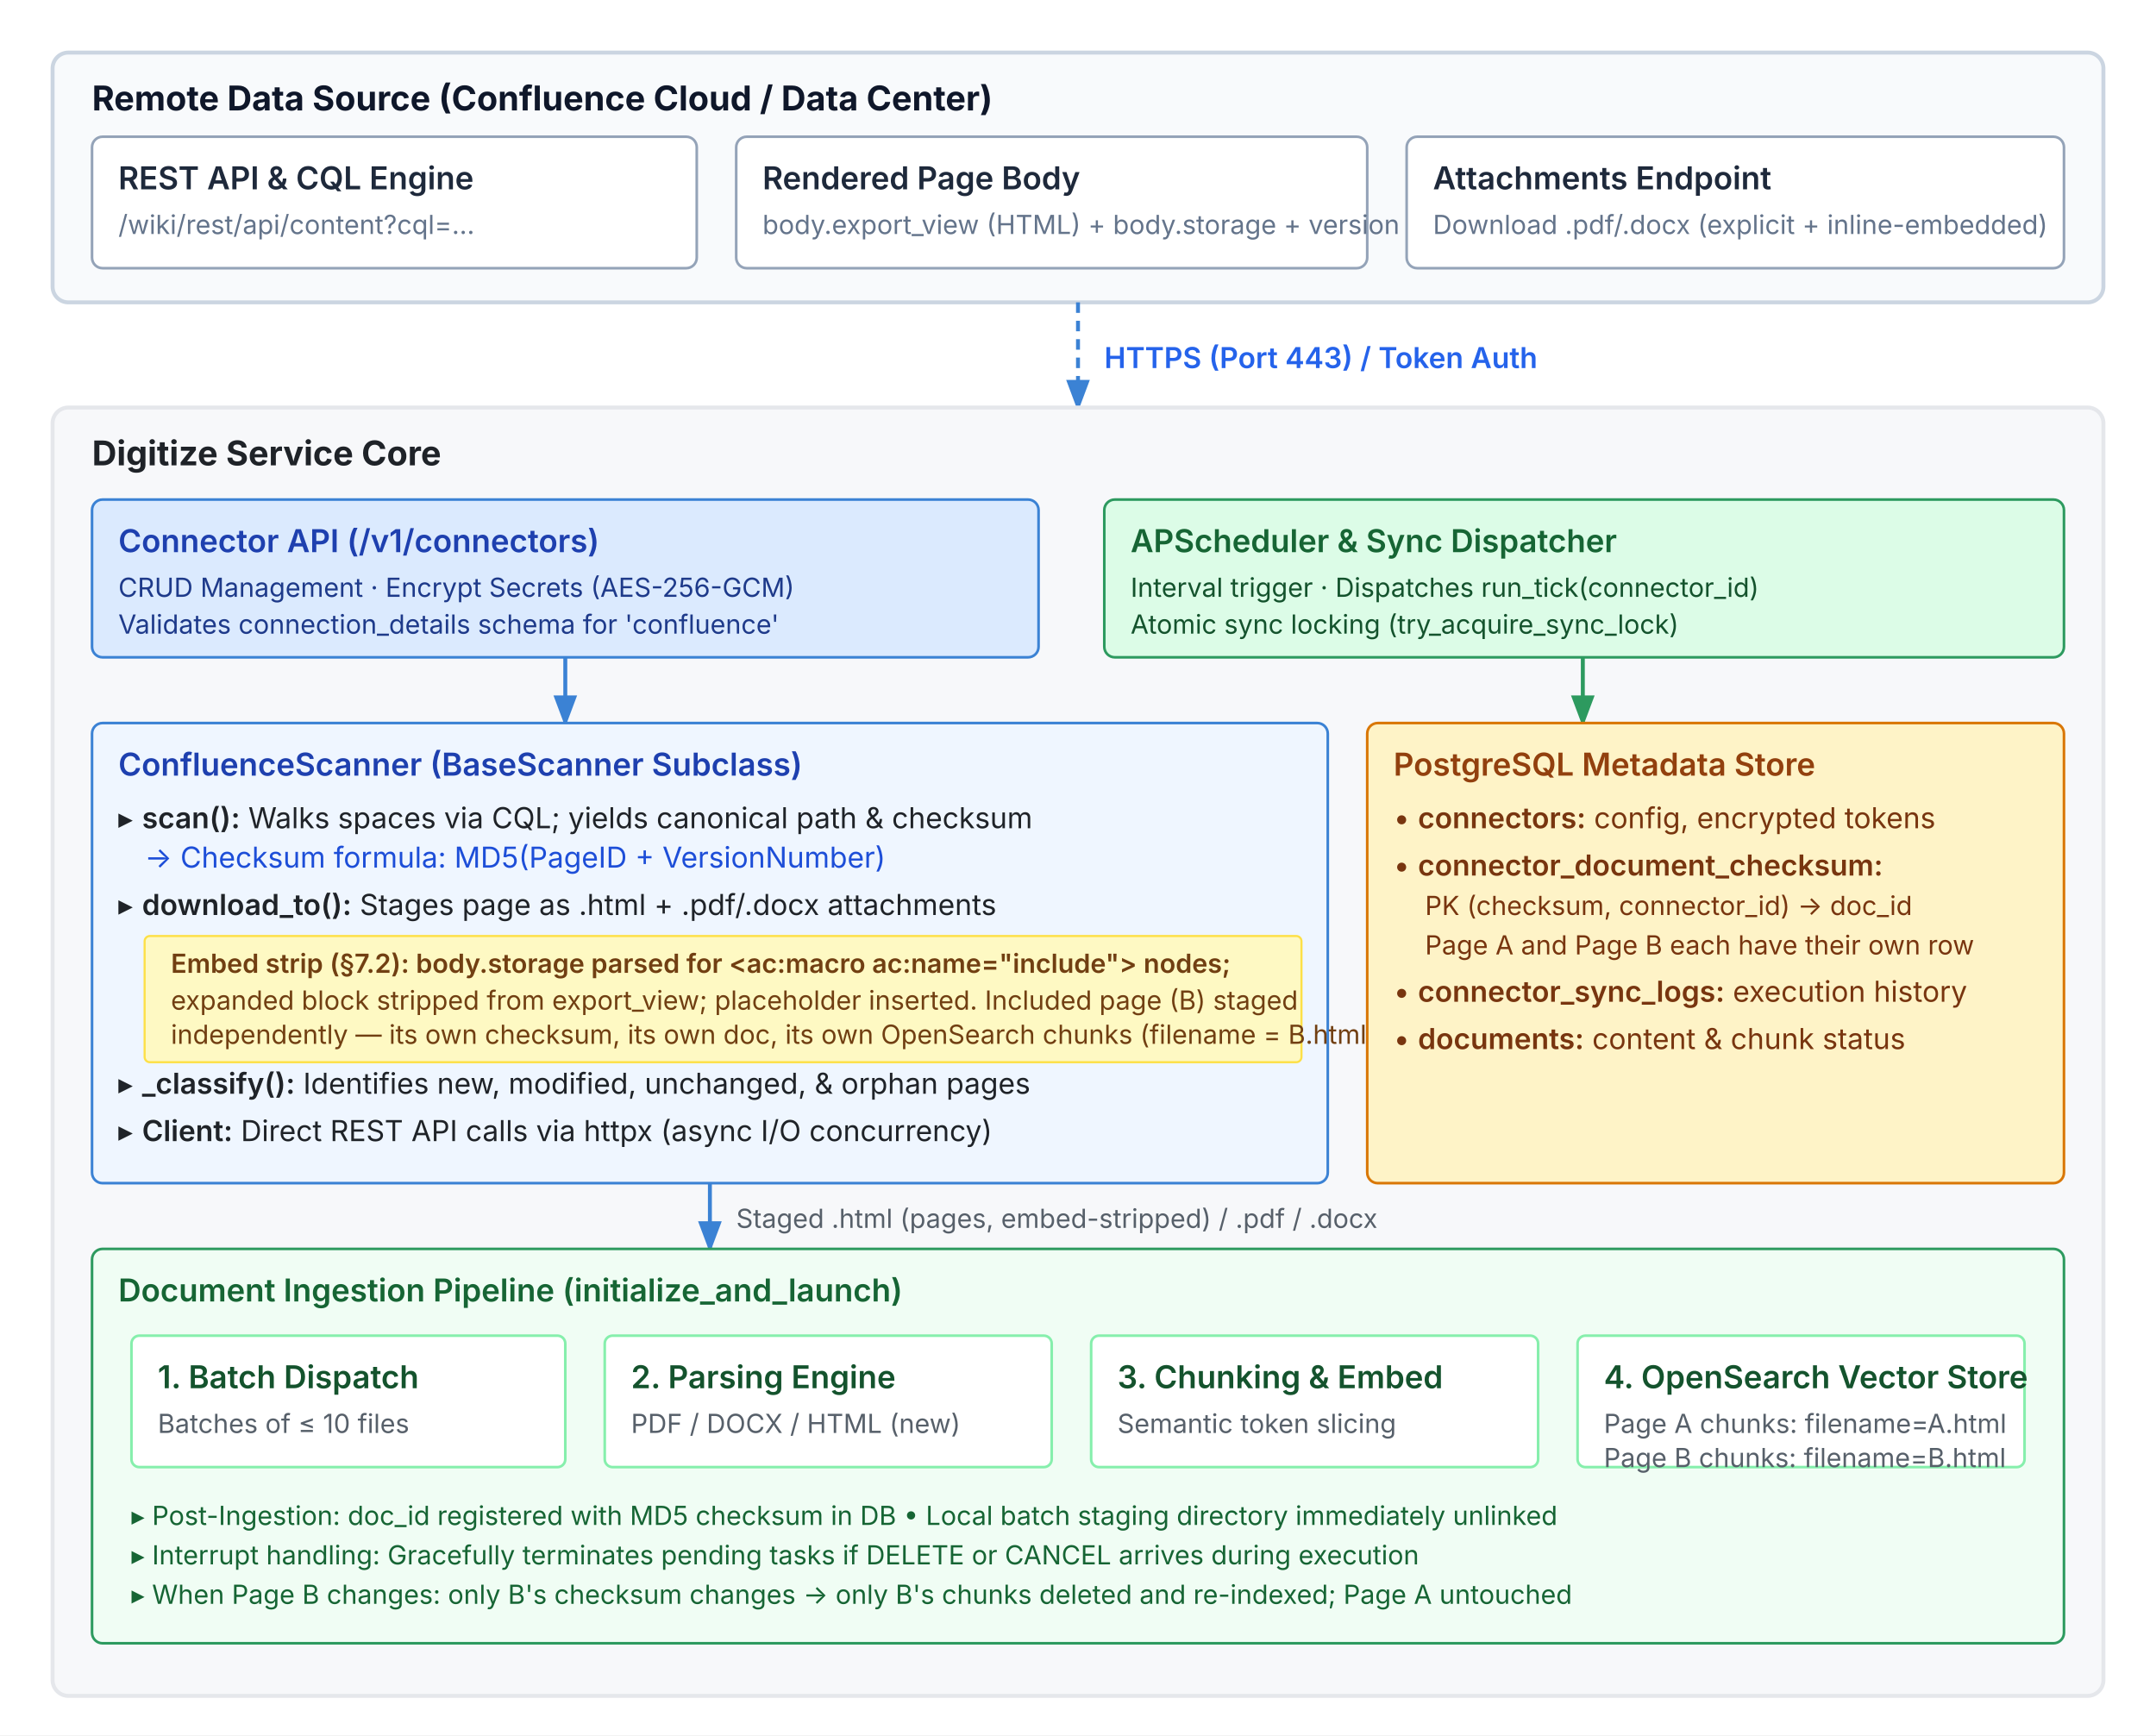
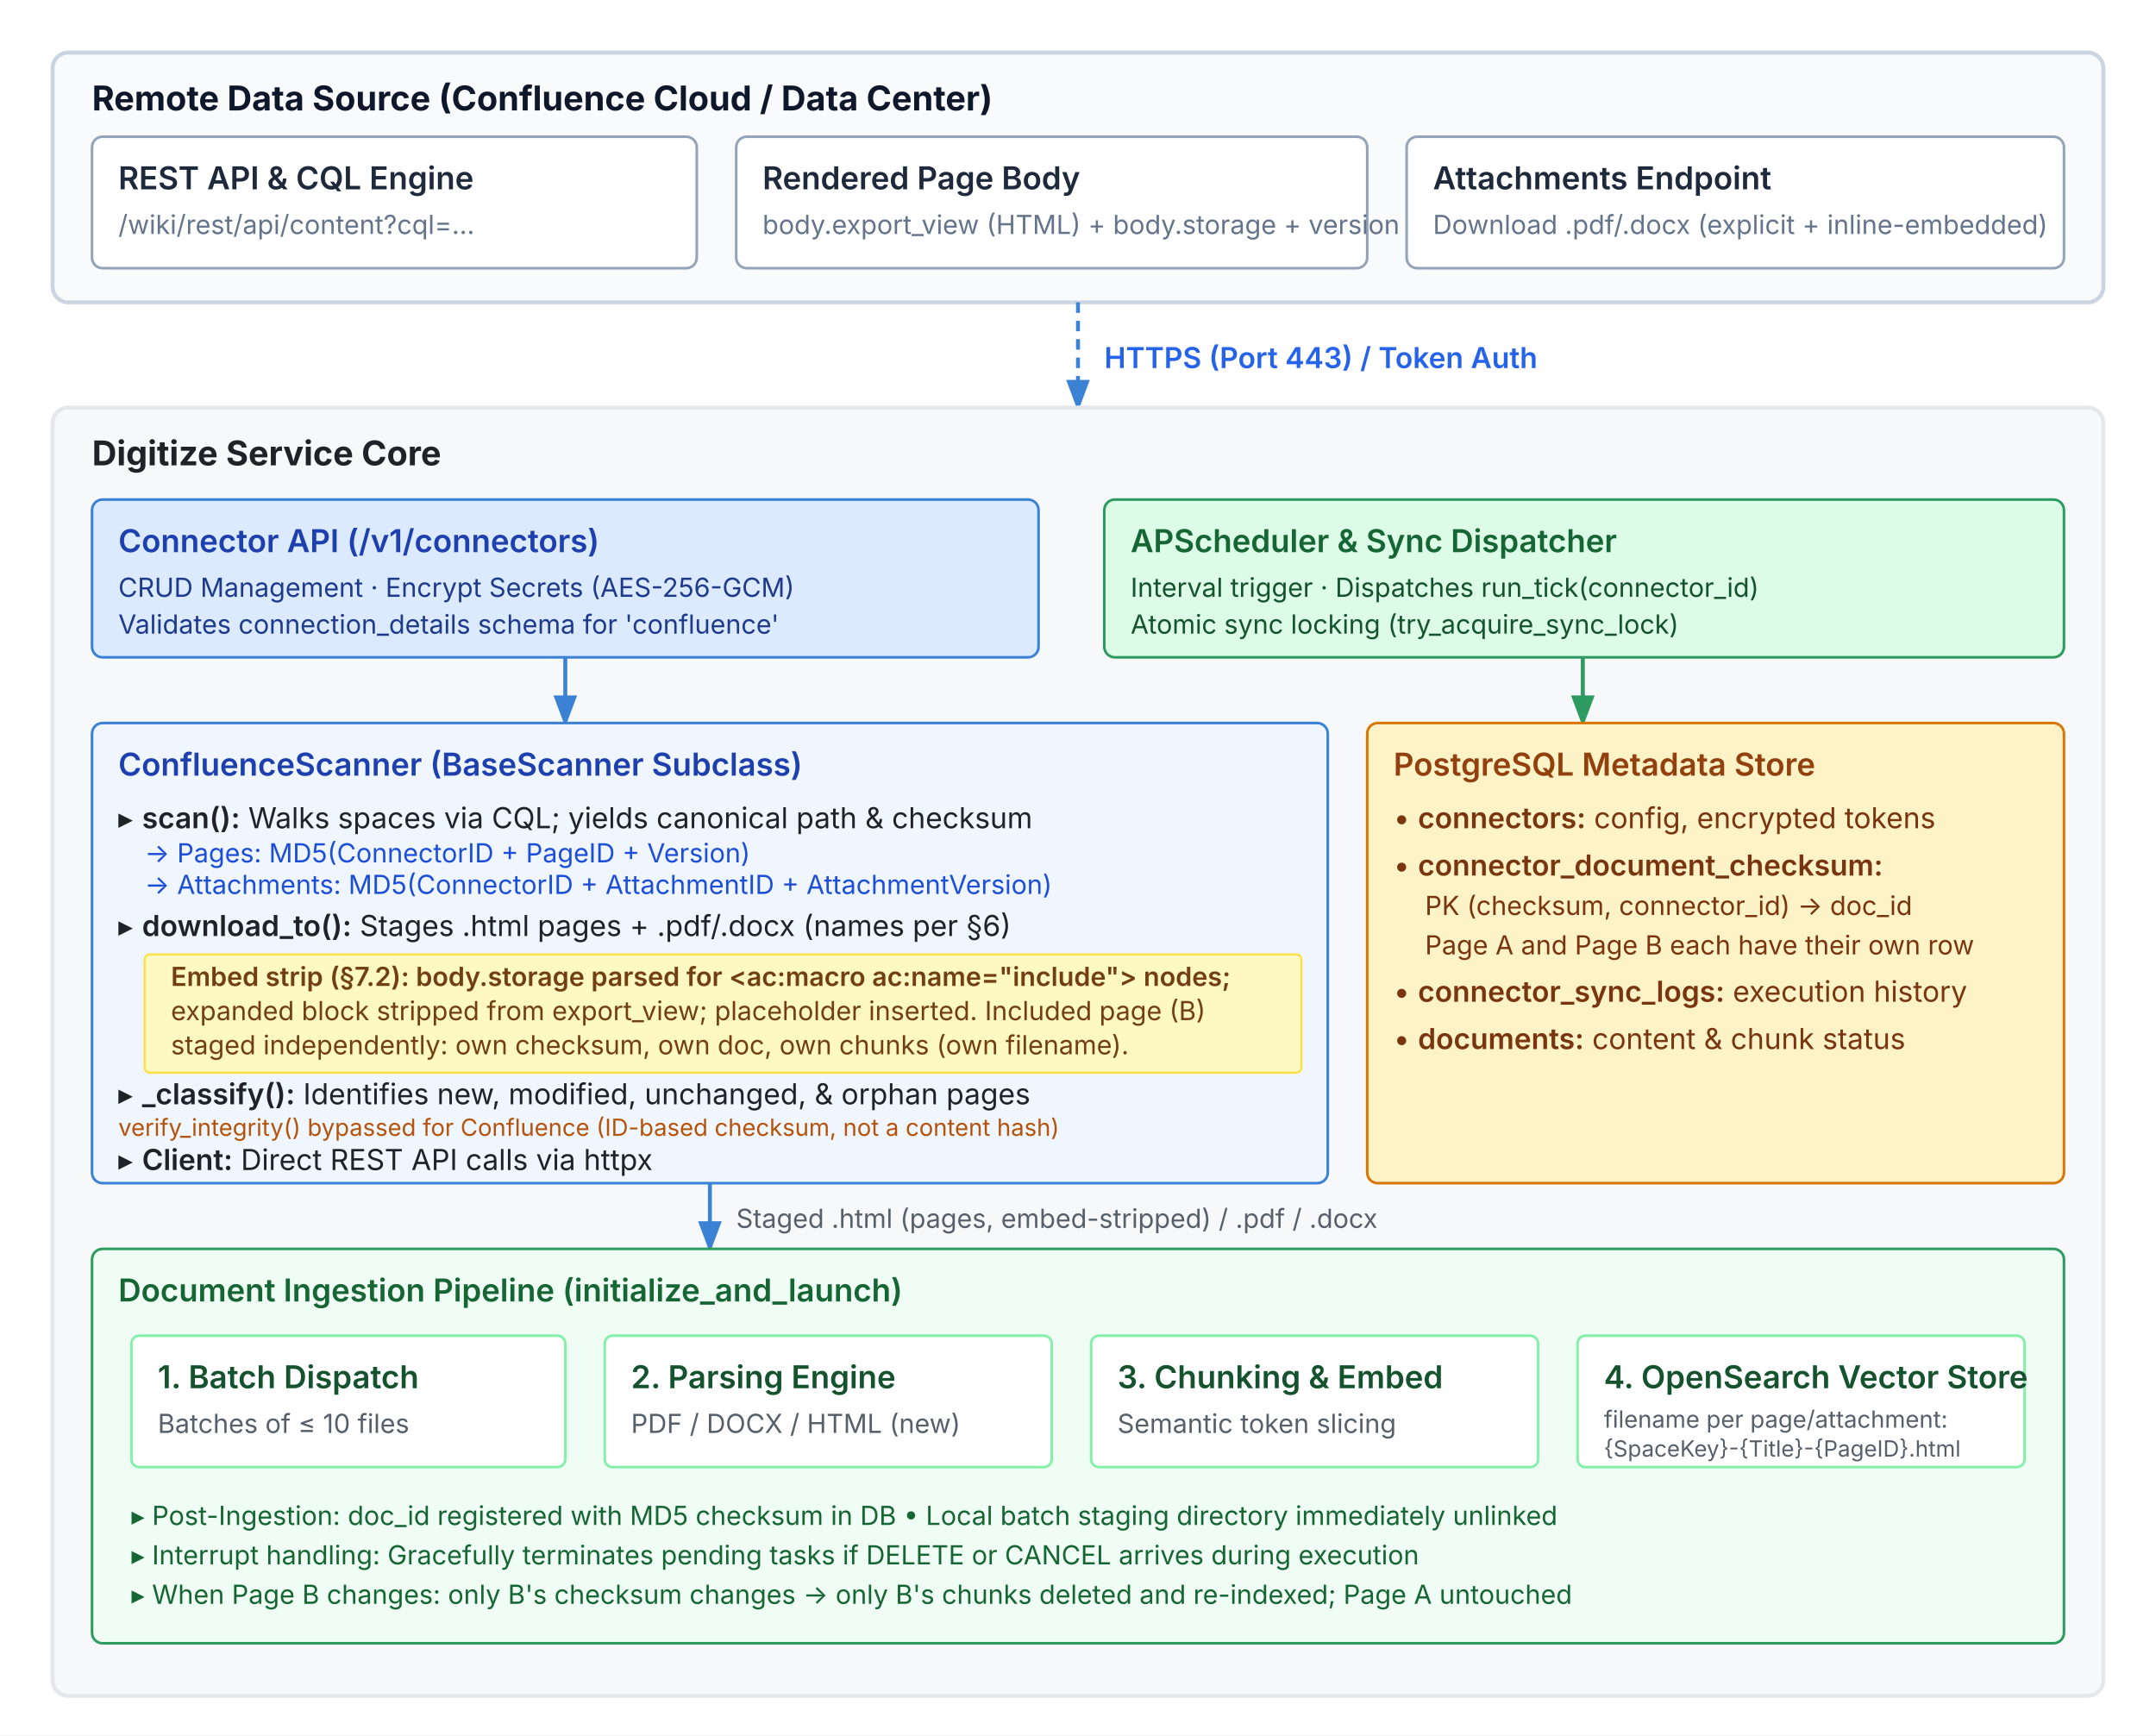
<svg xmlns="http://www.w3.org/2000/svg" viewBox="0 0 820 660" width="820" height="660" font-family="-apple-system, Segoe UI, system-ui, sans-serif" font-size="12">
  <defs>
    <marker id="ca-arr" markerWidth="8" markerHeight="8" refX="7" refY="3" orient="auto">
      <path d="M0,0 L0,6 L8,3 z" fill="#3b82d4" />
    </marker>
    <marker id="ca-arrg" markerWidth="8" markerHeight="8" refX="7" refY="3" orient="auto">
      <path d="M0,0 L0,6 L8,3 z" fill="#2d9a5f" />
    </marker>
    <marker id="ca-arry" markerWidth="8" markerHeight="8" refX="7" refY="3" orient="auto">
      <path d="M0,0 L0,6 L8,3 z" fill="#f59e0b" />
    </marker>
  </defs>
  <rect width="820" height="660" fill="#ffffff" />
  <rect x="20" y="20" width="780" height="95" rx="6" fill="#f8fafc" stroke="#cbd5e1" stroke-width="1.5" />
  <text x="35" y="42" font-weight="700" font-size="13" fill="#0f172a">Remote Data Source (Confluence Cloud / Data Center)</text>
  <rect x="35" y="52" width="230" height="50" rx="4" fill="#ffffff" stroke="#94a3b8" stroke-width="1" />
  <text x="45" y="72" font-weight="600" fill="#1e293b">REST API &amp; CQL Engine</text>
  <text x="45" y="89" font-size="10" fill="#64748b">/wiki/rest/api/content?cql=...</text>
  <rect x="280" y="52" width="240" height="50" rx="4" fill="#ffffff" stroke="#94a3b8" stroke-width="1" />
  <text x="290" y="72" font-weight="600" fill="#1e293b">Rendered Page Body</text>
  <text x="290" y="89" font-size="10" fill="#64748b">body.export_view (HTML) + body.storage + version</text>
  <rect x="535" y="52" width="250" height="50" rx="4" fill="#ffffff" stroke="#94a3b8" stroke-width="1" />
  <text x="545" y="72" font-weight="600" fill="#1e293b">Attachments Endpoint</text>
  <text x="545" y="89" font-size="10" fill="#64748b">Download .pdf/.docx (explicit + inline-embedded)</text>
  <line x1="410" y1="115" x2="410" y2="155" stroke="#3b82d4" stroke-width="1.5" stroke-dasharray="4,3" marker-end="url(#ca-arr)" />
  <text x="420" y="140" font-size="11" font-weight="600" fill="#2563eb">HTTPS (Port 443) / Token Auth</text>
  <rect x="20" y="155" width="780" height="490" rx="6" fill="#f7f8fa" stroke="#e5e7eb" stroke-width="1.5" />
  <text x="35" y="177" font-weight="700" font-size="13" fill="#1f2328">Digitize Service Core</text>
  <rect x="35" y="190" width="360" height="60" rx="4" fill="#dbeafe" stroke="#3b82d4" stroke-width="1" />
  <text x="45" y="210" font-weight="600" fill="#1e40af">Connector API (/v1/connectors)</text>
  <text x="45" y="227" font-size="10" fill="#1e3a8a">CRUD Management · Encrypt Secrets (AES-256-GCM)</text>
  <text x="45" y="241" font-size="10" fill="#1e3a8a">Validates connection_details schema for 'confluence'</text>
  <rect x="420" y="190" width="365" height="60" rx="4" fill="#dcfce7" stroke="#2d9a5f" stroke-width="1" />
  <text x="430" y="210" font-weight="600" fill="#166534">APScheduler &amp; Sync Dispatcher</text>
  <text x="430" y="227" font-size="10" fill="#14532d">Interval trigger · Dispatches run_tick(connector_id)</text>
  <text x="430" y="241" font-size="10" fill="#14532d">Atomic sync locking (try_acquire_sync_lock)</text>
  <line x1="215" y1="250" x2="215" y2="275" stroke="#3b82d4" stroke-width="1.5" marker-end="url(#ca-arr)" />
  <line x1="602" y1="250" x2="602" y2="275" stroke="#2d9a5f" stroke-width="1.5" marker-end="url(#ca-arrg)" />
  <rect x="35" y="275" width="470" height="175" rx="4" fill="#eff6ff" stroke="#3b82d4" stroke-width="1" />
  <text x="45" y="295" font-weight="600" fill="#1e40af">ConfluenceScanner (BaseScanner Subclass)</text>
  <text x="45" y="315" font-size="11" fill="#1f2328">▸  <tspan font-weight="600">scan():</tspan> Walks spaces via CQL; yields canonical path &amp; checksum</text>
-   <text x="55" y="330" font-size="11" fill="#1d4ed8">→ Checksum formula: MD5(PageID + VersionNumber)</text>
-   <text x="45" y="348" font-size="11" fill="#1f2328">▸  <tspan font-weight="600">download_to():</tspan> Stages page as .html + .pdf/.docx attachments</text>
-   <rect x="55" y="356" width="440" height="48" rx="2" fill="#fef9c3" stroke="#fde047" stroke-width="0.8" />
-   <text x="65" y="370" font-size="10" font-weight="600" fill="#713f12">Embed strip (§7.2): body.storage parsed for &lt;ac:macro ac:name="include"&gt; nodes;</text>
-   <text x="65" y="384" font-size="10" fill="#713f12">expanded block stripped from export_view; placeholder inserted. Included page (B) staged</text>
-   <text x="65" y="397" font-size="10" fill="#713f12">independently — its own checksum, its own doc, its own OpenSearch chunks (filename = B.html).</text>
-   <text x="45" y="416" font-size="11" fill="#1f2328">▸  <tspan font-weight="600">_classify():</tspan> Identifies new, modified, unchanged, &amp; orphan pages</text>
-   <text x="45" y="434" font-size="11" fill="#1f2328">▸  <tspan font-weight="600">Client:</tspan> Direct REST API calls via httpx (async I/O concurrency)</text>
+   <text x="55" y="328" font-size="10" fill="#1d4ed8">→ Pages: MD5(ConnectorID + PageID + Version)</text>
+   <text x="55" y="340" font-size="10" fill="#1d4ed8">→ Attachments: MD5(ConnectorID + AttachmentID + AttachmentVersion)</text>
+   <text x="45" y="356" font-size="11" fill="#1f2328">▸  <tspan font-weight="600">download_to():</tspan> Stages .html pages + .pdf/.docx (names per §6)</text>
+   <rect x="55" y="363" width="440" height="45" rx="2" fill="#fef9c3" stroke="#fde047" stroke-width="0.8" />
+   <text x="65" y="375" font-size="10" font-weight="600" fill="#713f12">Embed strip (§7.2): body.storage parsed for &lt;ac:macro ac:name="include"&gt; nodes;</text>
+   <text x="65" y="388" font-size="10" fill="#713f12">expanded block stripped from export_view; placeholder inserted. Included page (B)</text>
+   <text x="65" y="401" font-size="10" fill="#713f12">staged independently: own checksum, own doc, own chunks (own filename).</text>
+   <text x="45" y="420" font-size="11" fill="#1f2328">▸  <tspan font-weight="600">_classify():</tspan> Identifies new, modified, unchanged, &amp; orphan pages</text>
+   <text x="45" y="432" font-size="9" fill="#b45309">verify_integrity() bypassed for Confluence (ID-based checksum, not a content hash)</text>
+   <text x="45" y="445" font-size="11" fill="#1f2328">▸  <tspan font-weight="600">Client:</tspan> Direct REST API calls via httpx</text>
  <rect x="520" y="275" width="265" height="175" rx="4" fill="#fef3c7" stroke="#d97706" stroke-width="1" />
  <text x="530" y="295" font-weight="600" fill="#92400e">PostgreSQL Metadata Store</text>
  <text x="530" y="315" font-size="11" fill="#78350f">• <tspan font-weight="600">connectors:</tspan> config, encrypted tokens</text>
  <text x="530" y="333" font-size="11" fill="#78350f">• <tspan font-weight="600">connector_document_checksum:</tspan>
  </text>
  <text x="542" y="348" font-size="10" fill="#78350f">PK (checksum, connector_id) → doc_id</text>
  <text x="542" y="363" font-size="10" fill="#78350f">Page A and Page B each have their own row</text>
  <text x="530" y="381" font-size="11" fill="#78350f">• <tspan font-weight="600">connector_sync_logs:</tspan> execution history</text>
  <text x="530" y="399" font-size="11" fill="#78350f">• <tspan font-weight="600">documents:</tspan> content &amp; chunk status</text>
  <line x1="270" y1="450" x2="270" y2="475" stroke="#3b82d4" stroke-width="1.5" marker-end="url(#ca-arr)" />
  <text x="280" y="467" font-size="10" fill="#57606a">Staged .html (pages, embed-stripped) / .pdf / .docx</text>
  <rect x="35" y="475" width="750" height="150" rx="4" fill="#f0fdf4" stroke="#2d9a5f" stroke-width="1" />
  <text x="45" y="495" font-weight="600" fill="#166534">Document Ingestion Pipeline (initialize_and_launch)</text>
  <rect x="50" y="508" width="165" height="50" rx="3" fill="#ffffff" stroke="#86efac" stroke-width="1" />
  <text x="60" y="528" font-weight="600" fill="#14532d">1. Batch Dispatch</text>
  <text x="60" y="545" font-size="10" fill="#57606a">Batches of ≤ 10 files</text>
  <rect x="230" y="508" width="170" height="50" rx="3" fill="#ffffff" stroke="#86efac" stroke-width="1" />
  <text x="240" y="528" font-weight="600" fill="#14532d">2. Parsing Engine</text>
  <text x="240" y="545" font-size="10" fill="#57606a">PDF / DOCX / HTML (new)</text>
  <rect x="415" y="508" width="170" height="50" rx="3" fill="#ffffff" stroke="#86efac" stroke-width="1" />
  <text x="425" y="528" font-weight="600" fill="#14532d">3. Chunking &amp; Embed</text>
  <text x="425" y="545" font-size="10" fill="#57606a">Semantic token slicing</text>
  <rect x="600" y="508" width="170" height="50" rx="3" fill="#ffffff" stroke="#86efac" stroke-width="1" />
  <text x="610" y="528" font-weight="600" fill="#14532d">4. OpenSearch Vector Store</text>
-   <text x="610" y="545" font-size="10" fill="#57606a">Page A chunks: filename=A.html</text>
-   <text x="610" y="558" font-size="10" fill="#57606a">Page B chunks: filename=B.html</text>
+   <text x="610" y="543" font-size="9" fill="#57606a">filename per page/attachment:</text>
+   <text x="610" y="554" font-size="8.5" fill="#57606a">{SpaceKey}-{Title}-{PageID}.html</text>
  <text x="50" y="580" font-size="10" fill="#166534">▸ Post-Ingestion: doc_id registered with MD5 checksum in DB • Local batch staging directory immediately unlinked</text>
  <text x="50" y="595" font-size="10" fill="#166534">▸ Interrupt handling: Gracefully terminates pending tasks if DELETE or CANCEL arrives during execution</text>
  <text x="50" y="610" font-size="10" fill="#166534">▸ When Page B changes: only B's checksum changes → only B's chunks deleted and re-indexed; Page A untouched</text>
</svg>
